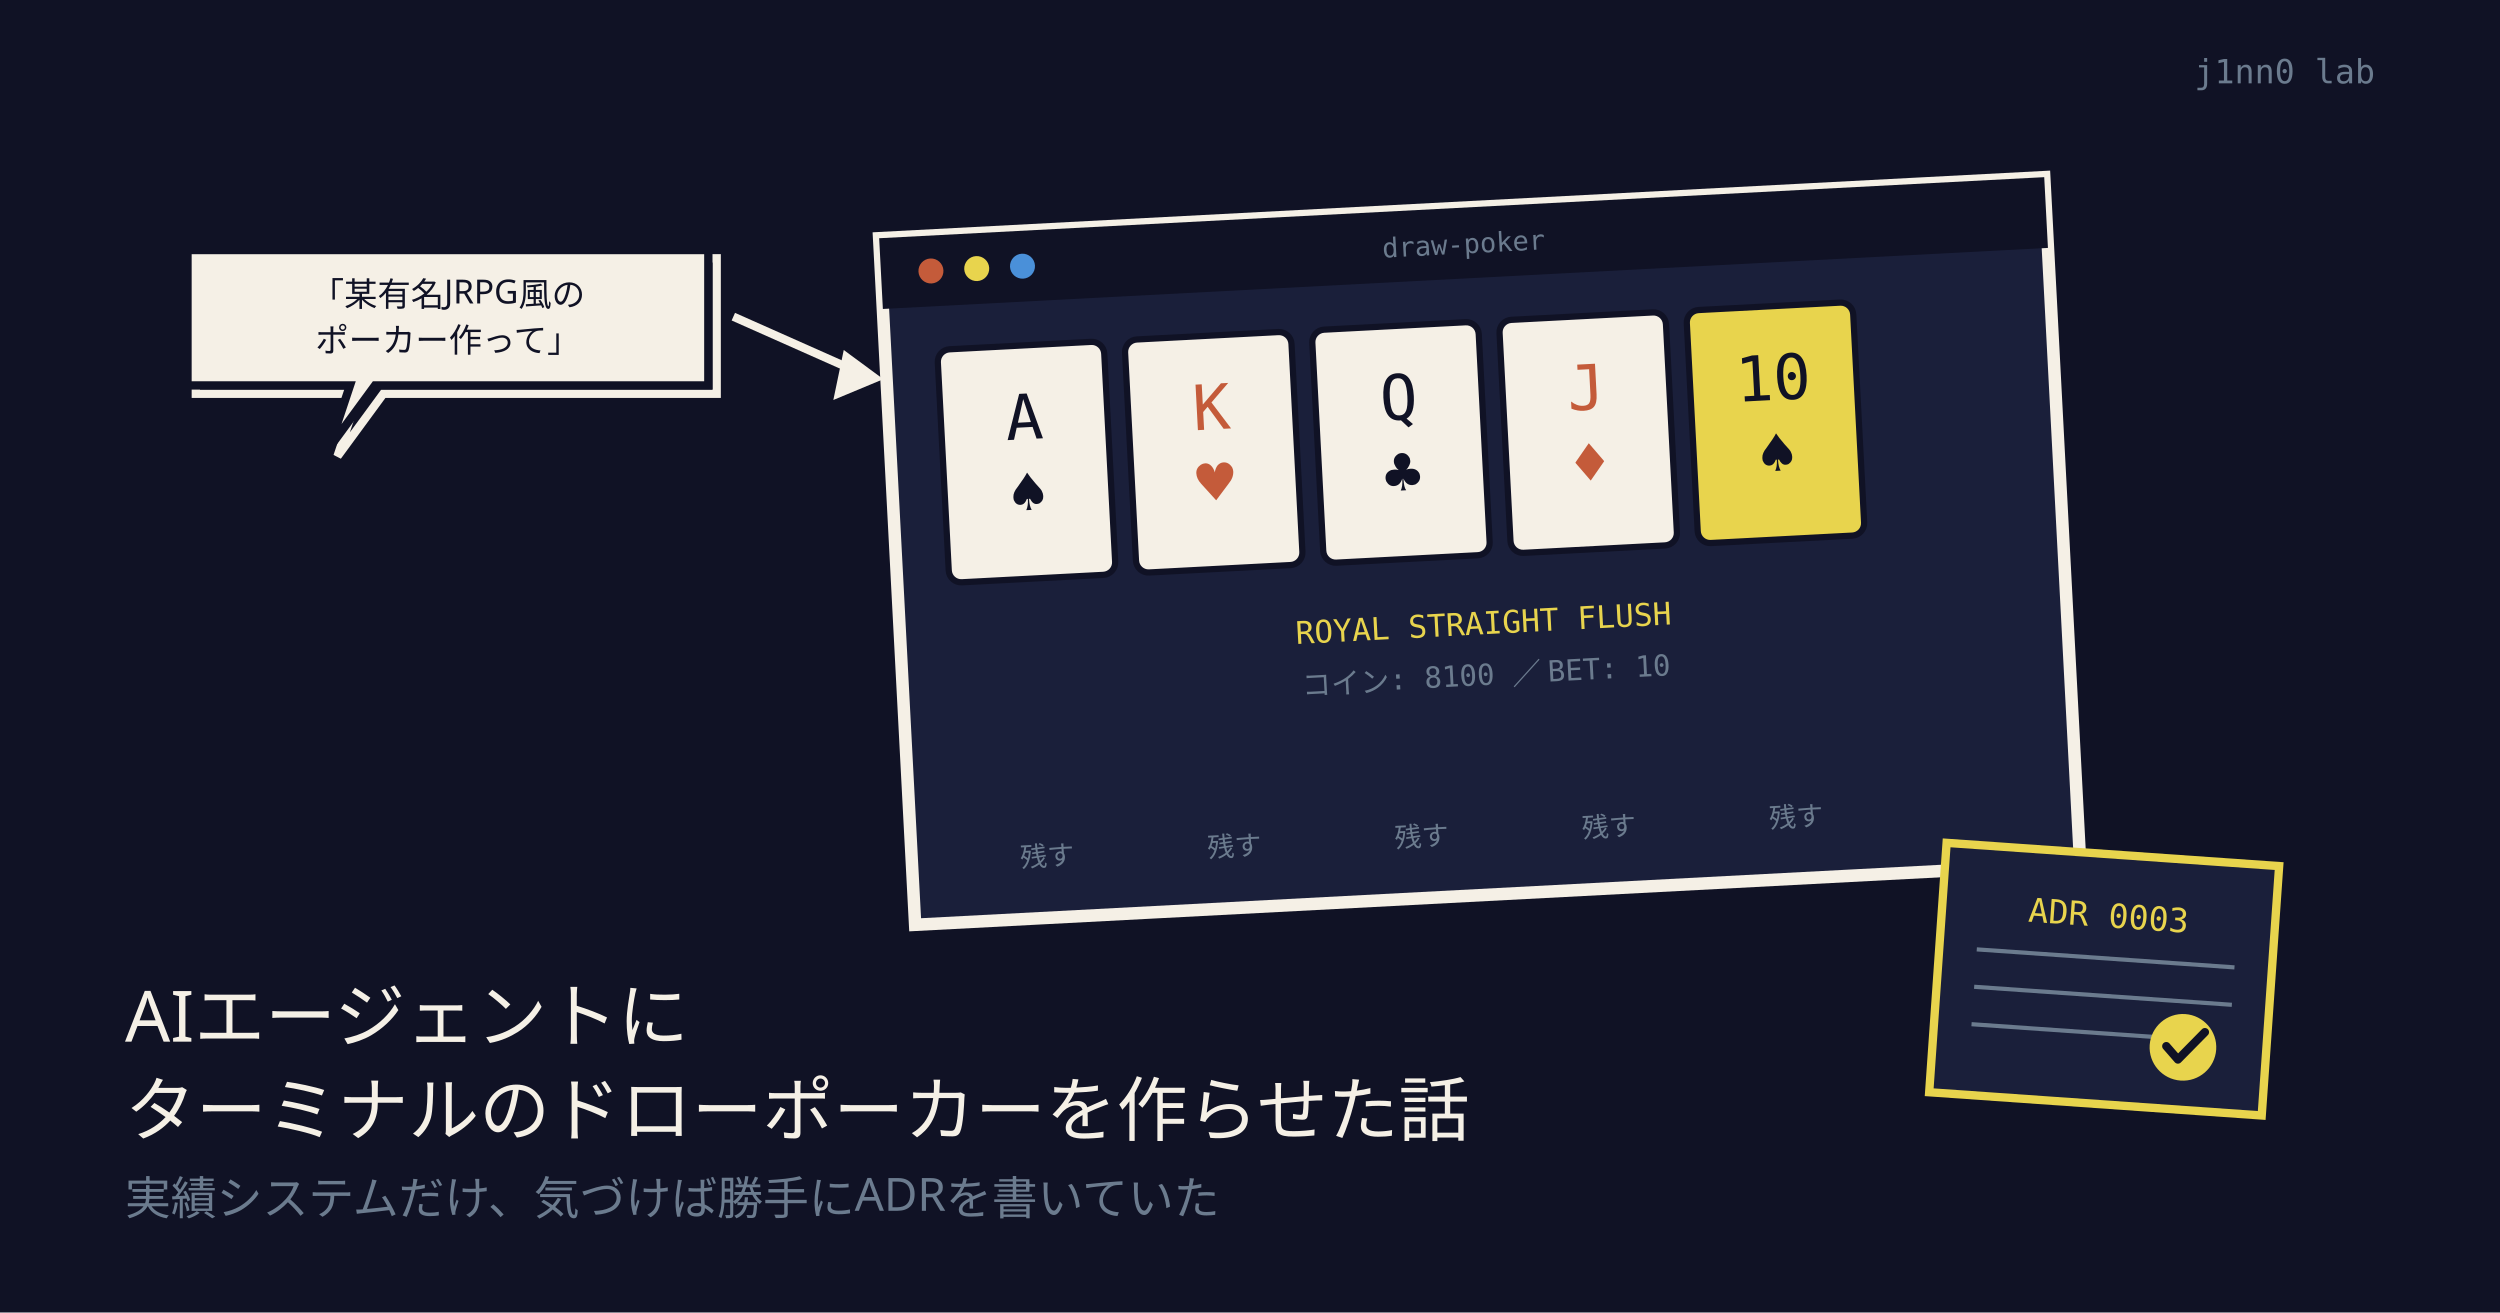
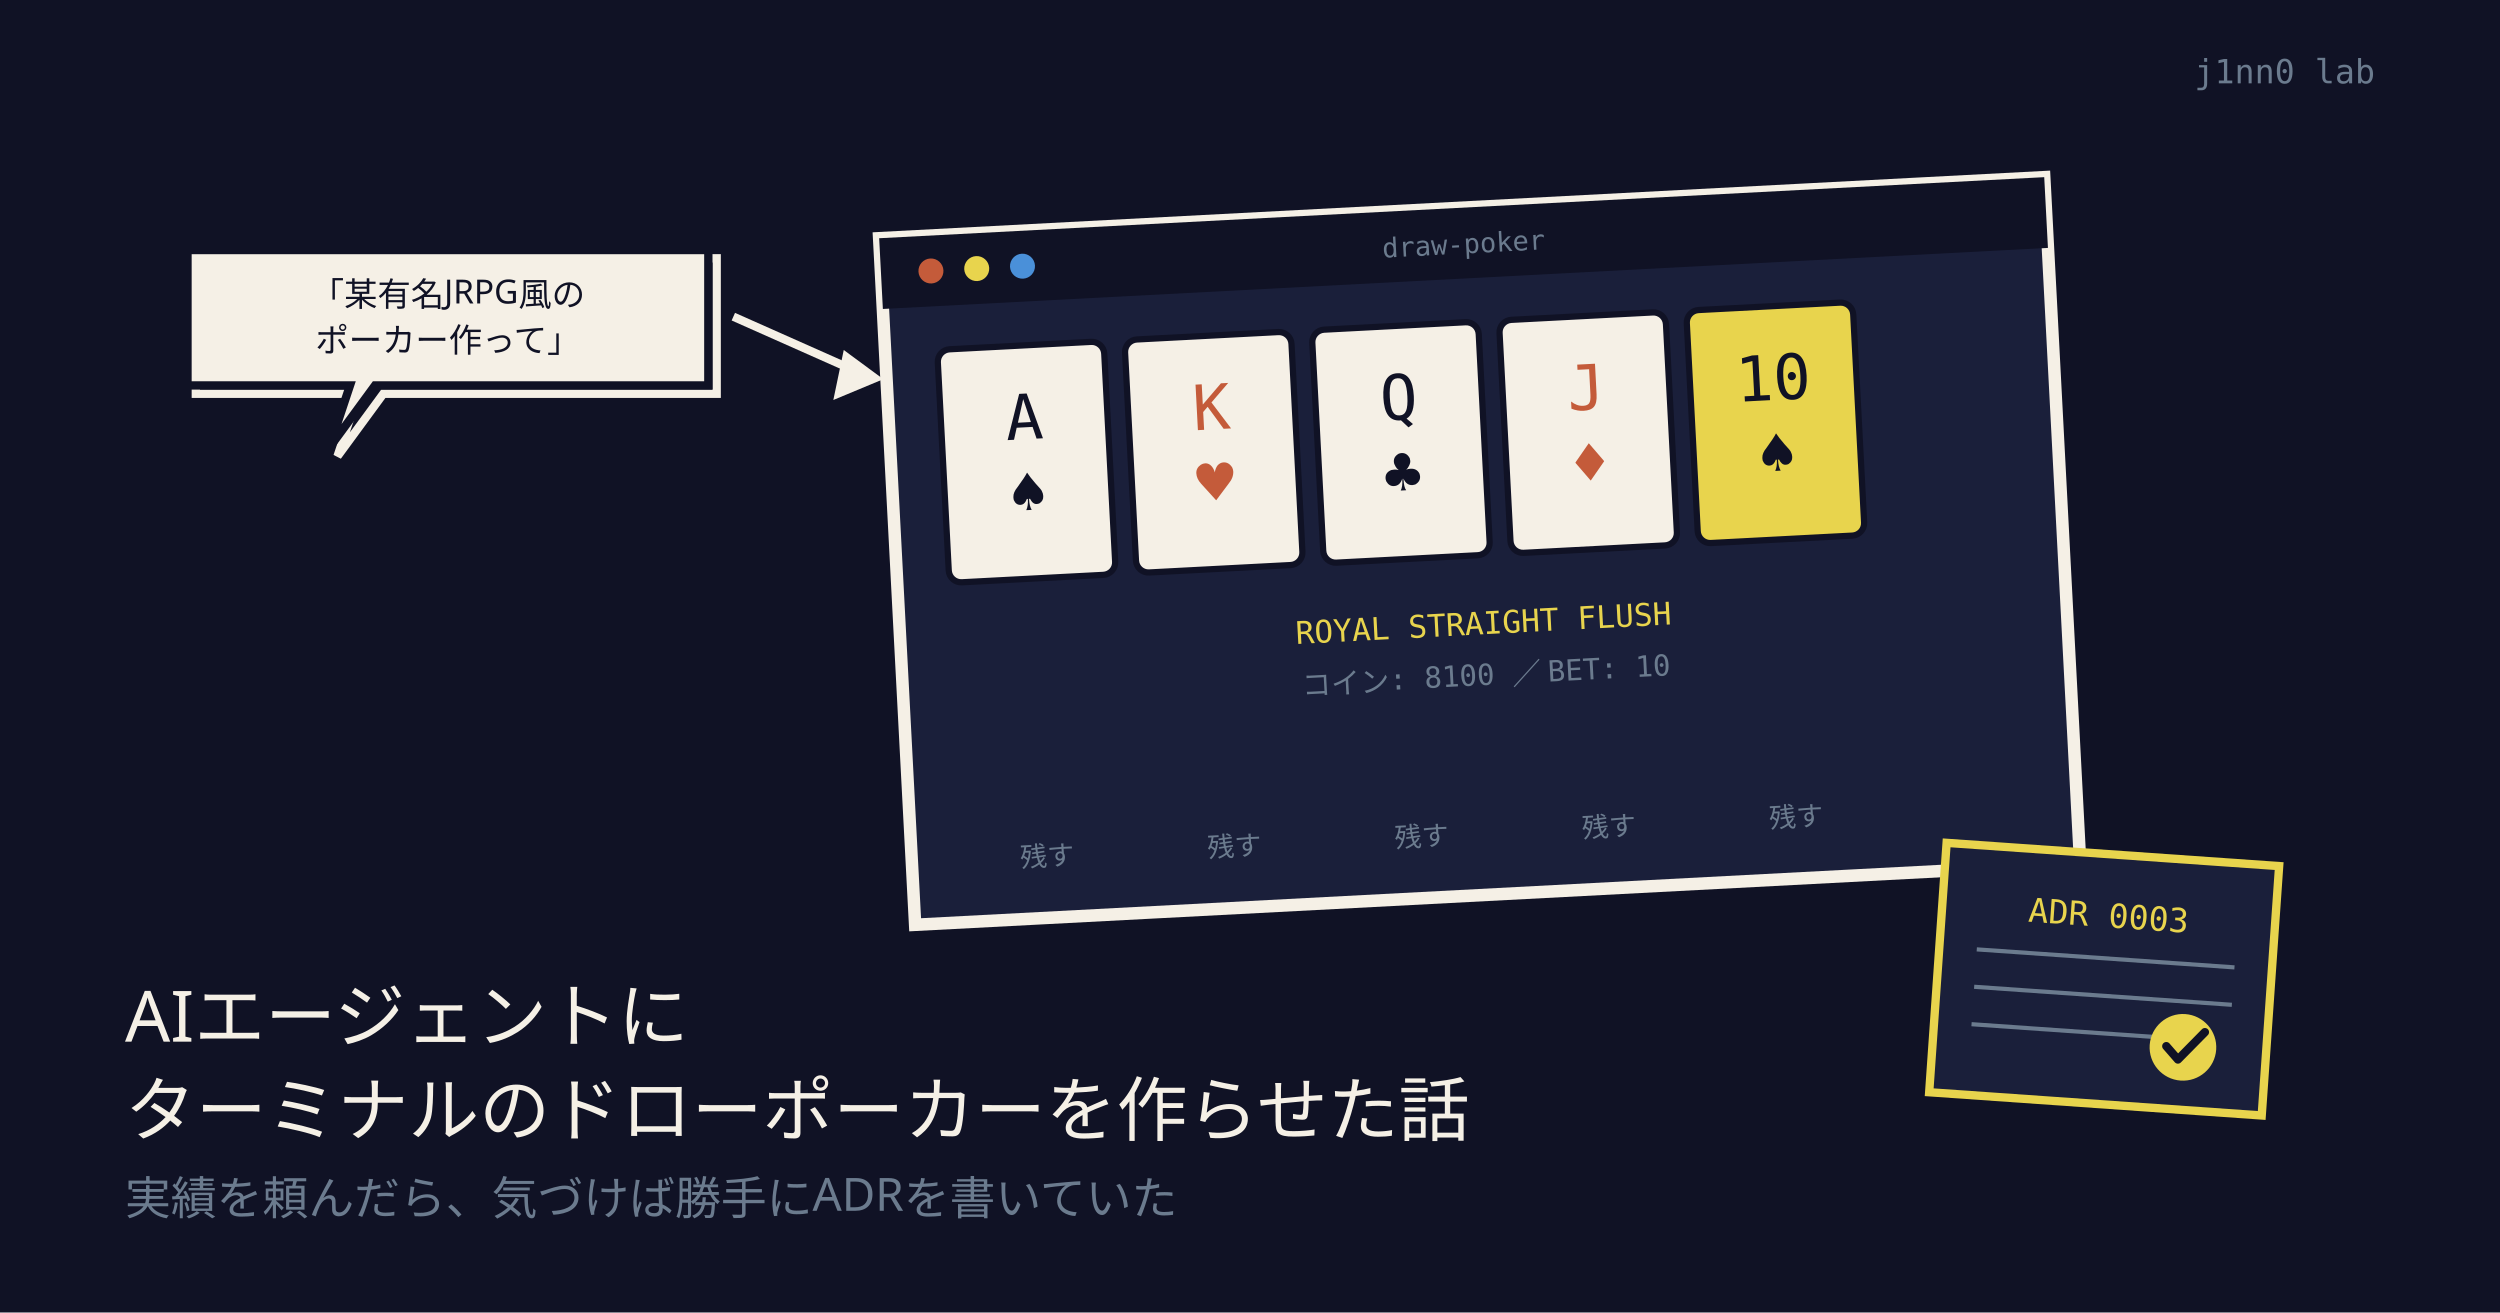
<svg xmlns="http://www.w3.org/2000/svg" width="1200" height="630" viewBox="0 0 1200 630">
  <rect width="1200" height="630" fill="#101225" />
  <g transform="rotate(-3 700 260)">
    <rect x="430" y="100" width="560" height="330" fill="#1A1F3A" stroke="#F5F0E6" stroke-width="6" />
    <rect x="430" y="100" width="560" height="34" fill="#101225" />
    <circle cx="454" cy="117" r="6" fill="#C45B3A" />
    <circle cx="476" cy="117" r="6" fill="#E8D44D" />
    <circle cx="498" cy="117" r="6" fill="#4A90D9" />
    <text x="710" y="122" font-family="Menlo, monospace" font-size="13" fill="#6B7B8E" text-anchor="middle">draw-poker</text>
    <g font-family="Menlo, monospace" font-size="30" text-anchor="middle">
      <rect x="455" y="155" width="80" height="112" rx="6" fill="#F5F0E6" stroke="#101225" stroke-width="3" />
      <text x="495" y="200" fill="#101225">A</text>
      <text x="495" y="236" fill="#101225">♠</text>
      <rect x="545" y="155" width="80" height="112" rx="6" fill="#F5F0E6" stroke="#101225" stroke-width="3" />
      <text x="585" y="200" fill="#C45B3A">K</text>
      <text x="585" y="236" fill="#C45B3A">♥</text>
      <rect x="635" y="155" width="80" height="112" rx="6" fill="#F5F0E6" stroke="#101225" stroke-width="3" />
      <text x="675" y="200" fill="#101225">Q</text>
      <text x="675" y="236" fill="#101225">♣</text>
      <rect x="725" y="155" width="80" height="112" rx="6" fill="#F5F0E6" stroke="#101225" stroke-width="3" />
      <text x="765" y="200" fill="#C45B3A">J</text>
      <text x="765" y="236" fill="#C45B3A">♦</text>
      <rect x="815" y="155" width="80" height="112" rx="6" fill="#E8D44D" stroke="#101225" stroke-width="3" />
      <text x="855" y="200" fill="#101225">10</text>
      <text x="855" y="236" fill="#101225">♠</text>
    </g>
    <text x="710" y="305" font-family="Menlo, monospace" font-size="15" fill="#E8D44D" text-anchor="middle">ROYAL STRAIGHT FLUSH</text>
    <text x="710" y="330" font-family="Menlo, monospace" font-size="14" fill="#6B7B8E" text-anchor="middle">コイン: 8100  ／  BET: 10</text>
    <g font-family="Hiragino Sans, sans-serif" font-size="13" fill="#6B7B8E" text-anchor="middle">
      <text x="495" y="405">残す</text>
      <text x="585" y="405">残す</text>
      <text x="675" y="405">残す</text>
      <text x="765" y="405">残す</text>
      <text x="855" y="405">残す</text>
    </g>
  </g>
  <path d="M 90,120 L 340,120 L 340,185 L 180,185 L 158,215 L 168,185 L 90,185 Z" fill="#101225" stroke="#F5F0E6" stroke-width="4" transform="translate(4,4)" />
  <path d="M 90,120 L 340,120 L 340,185 L 180,185 L 158,215 L 168,185 L 90,185 Z" fill="#F5F0E6" stroke="#101225" stroke-width="4" />
  <text x="215" y="147" font-family="Hiragino Sans, sans-serif" font-size="16" fill="#101225" text-anchor="middle">「某有名JRPG風の</text>
  <text x="215" y="169" font-family="Hiragino Sans, sans-serif" font-size="16" fill="#101225" text-anchor="middle">ポーカー作って」</text>
  <line x1="352" y1="152" x2="415" y2="180" stroke="#F5F0E6" stroke-width="4" />
  <polygon points="405,168 400,192 424,182" fill="#F5F0E6" />
  <g transform="rotate(4 1010 470)">
    <rect x="930" y="410" width="160" height="120" fill="#1A1F3A" stroke="#E8D44D" stroke-width="4" />
    <text x="1010" y="445" font-family="Menlo, monospace" font-size="16" fill="#E8D44D" text-anchor="middle">ADR 0003</text>
    <line x1="948" y1="460" x2="1072" y2="460" stroke="#6B7B8E" stroke-width="2" />
    <line x1="948" y1="478" x2="1072" y2="478" stroke="#6B7B8E" stroke-width="2" />
    <line x1="948" y1="496" x2="1040" y2="496" stroke="#6B7B8E" stroke-width="2" />
    <circle cx="1050" cy="500" r="16" fill="#E8D44D" />
    <path d="M 1042,500 L 1048,506 L 1060,492" stroke="#101225" stroke-width="4" fill="none" stroke-linecap="round" stroke-linejoin="round" />
  </g>
  <text x="60" y="500" font-family="Hiragino Sans, sans-serif" font-size="34" fill="#F5F0E6" text-anchor="start">AIエージェントに</text>
  <text x="60" y="545" font-family="Hiragino Sans, sans-serif" font-size="34" fill="#F5F0E6" text-anchor="start">ターミナルのドローポーカーを作らせた話</text>
-   <text x="60" y="583" font-family="Hiragino Sans, sans-serif" font-size="22" fill="#6B7B8E" text-anchor="start">実績システムだけ、気づけば勝手にADRを書いていた</text>
+   <text x="60" y="583" font-family="Hiragino Sans, sans-serif" font-size="22" fill="#6B7B8E" text-anchor="start">実績を頼んだら、気づけば勝手にADRを書いていた</text>
  <text x="1140" y="40" font-family="Menlo, monospace" font-size="16" fill="#6B7B8E" text-anchor="end">j1nn0 lab</text>
</svg>
